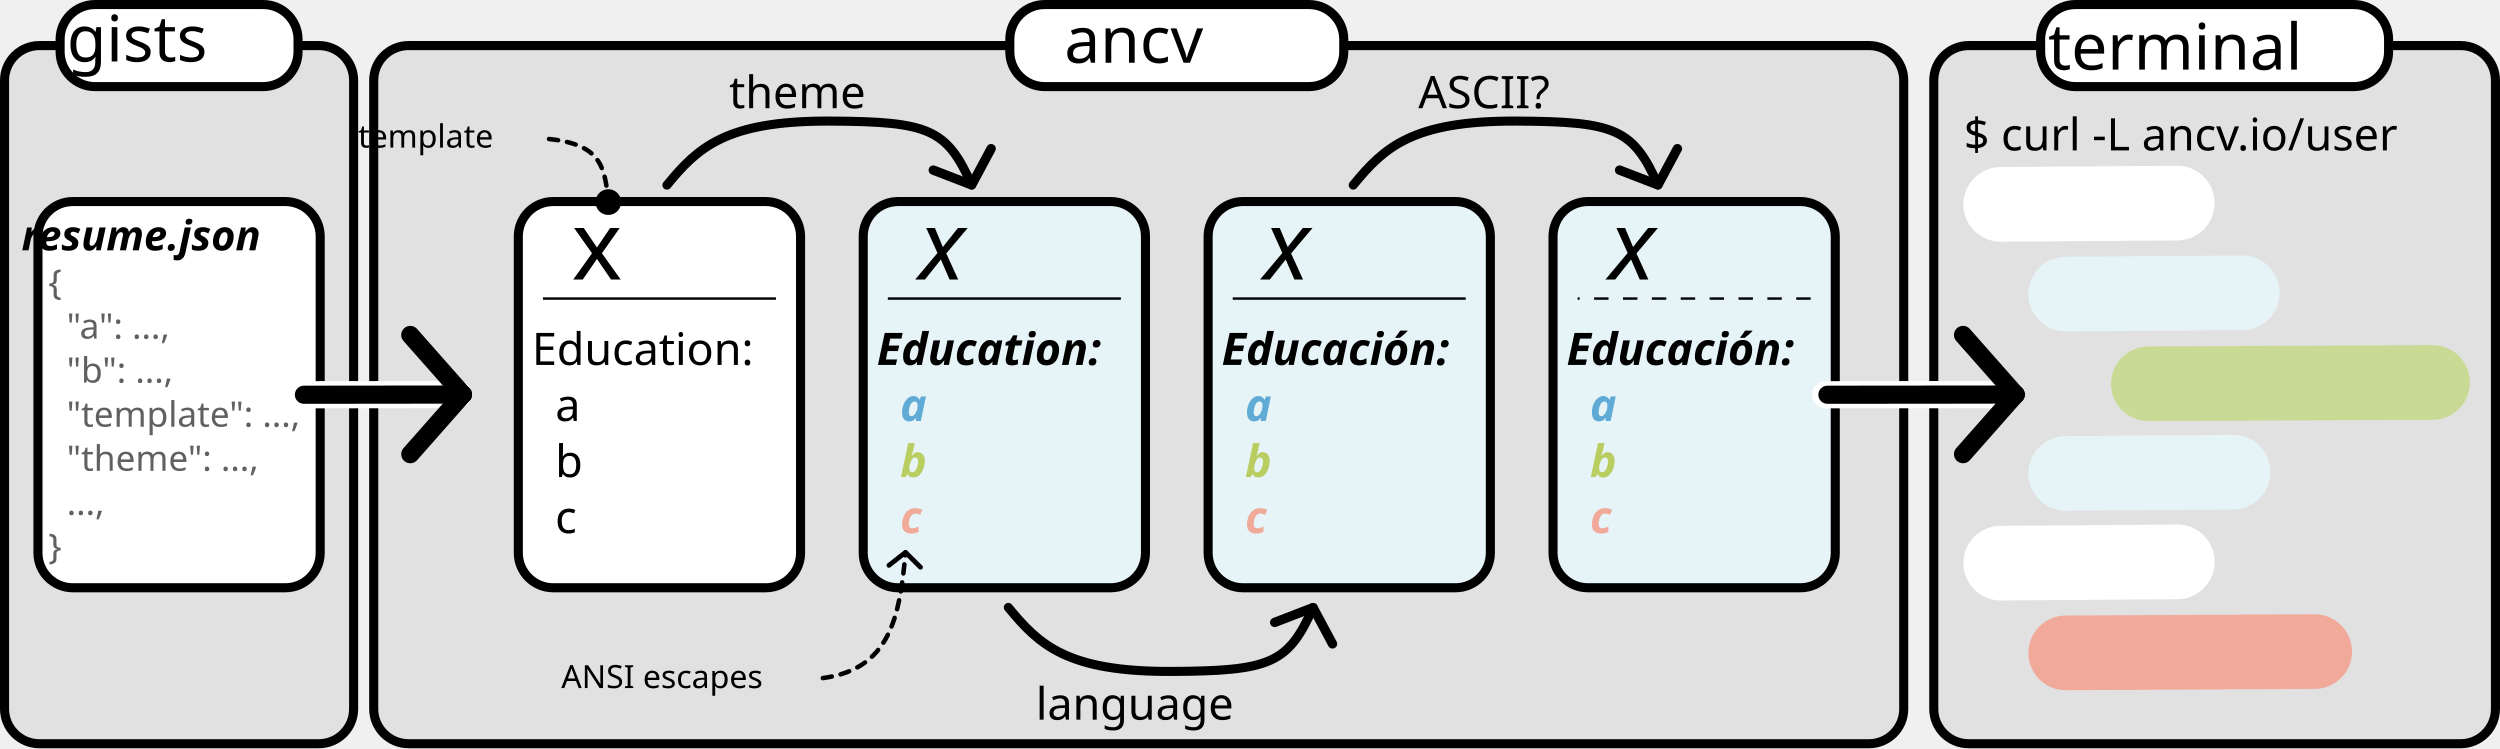
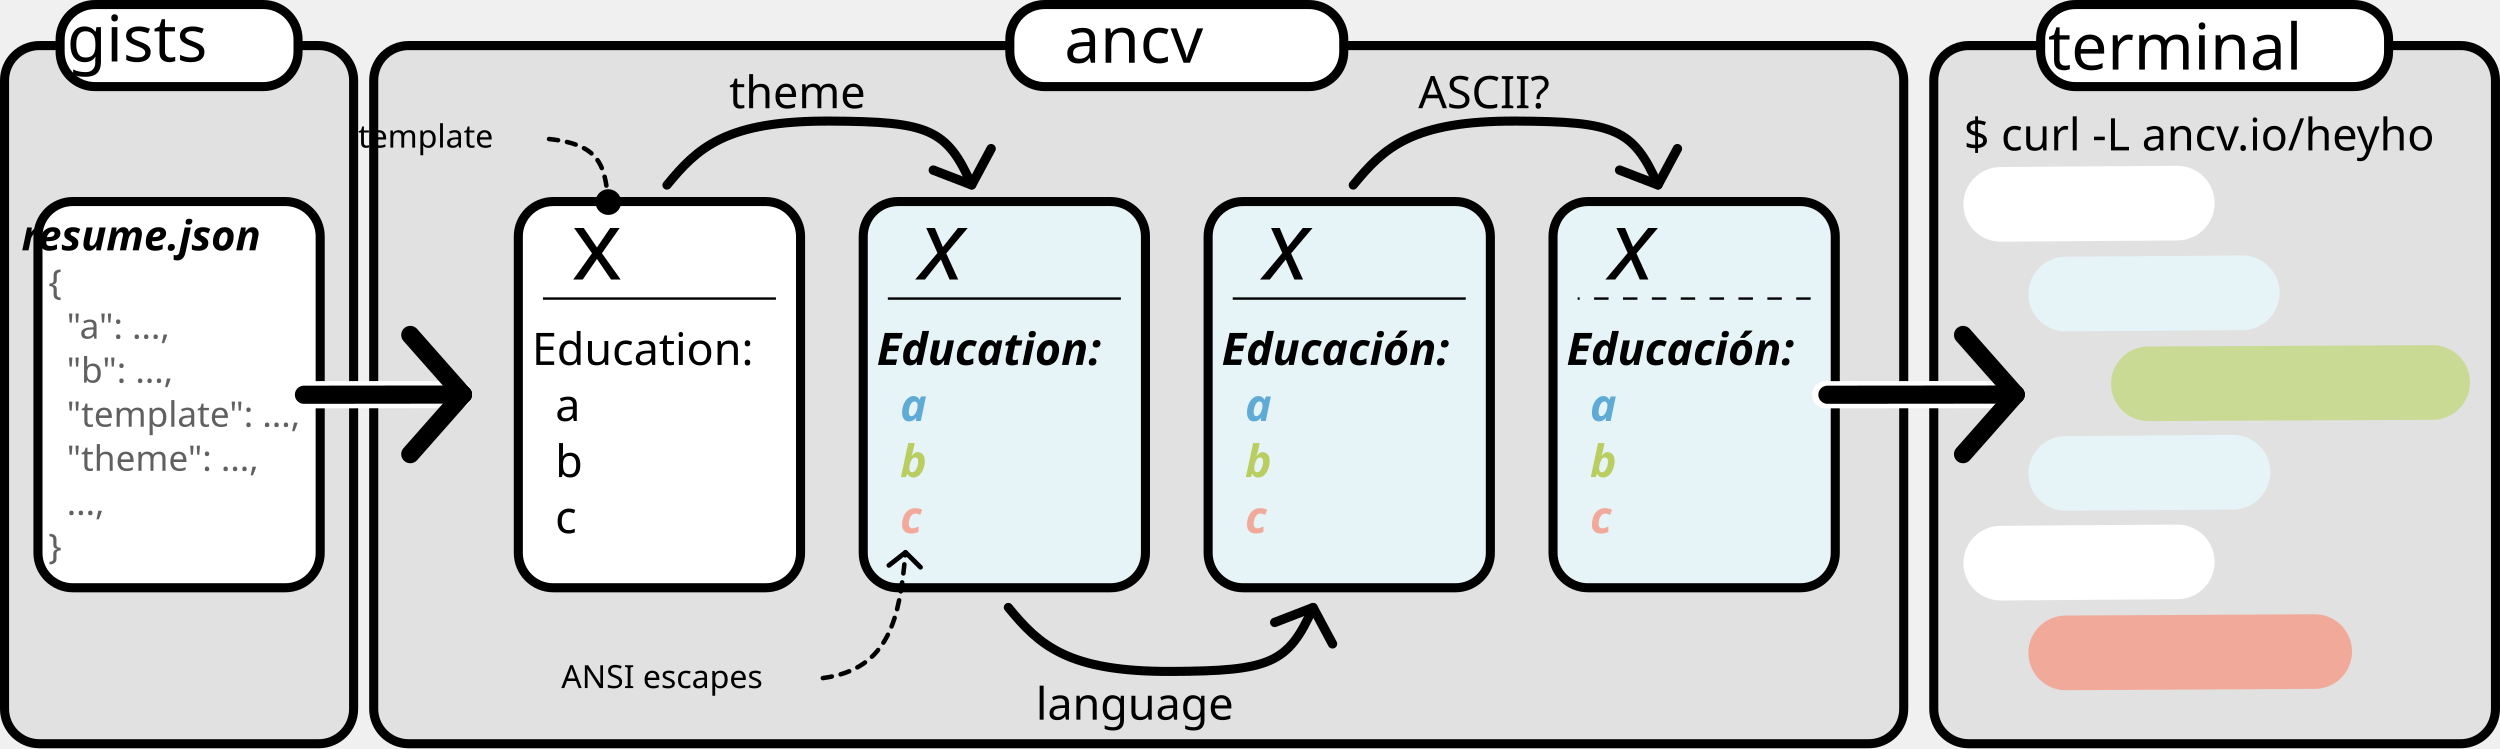
<svg xmlns="http://www.w3.org/2000/svg" width="275.323mm" height="82.407mm" viewBox="0 0 275.323 82.407" version="1.1" id="svg5">
  <defs id="defs2">
    <linearGradient id="linearGradient2864">
      <stop style="stop-color:#ac4850;stop-opacity:1;" offset="0" id="stop2862" />
    </linearGradient>
  </defs>
  <g id="layer1" transform="translate(-123.1207,87.95116)">
    <rect style="fill:#e1e1e1;fill-opacity:1;stroke:#000000;stroke-width:1;stroke-dashoffset:37.795;stroke-opacity:1" id="rect36134" width="38.444" height="76.888" x="123.621" y="-82.933" ry="3.834" />
    <rect style="fill:#e1e1e1;fill-opacity:1;stroke:#000000;stroke-width:1;stroke-dashoffset:37.795;stroke-opacity:1" id="rect5503" width="168.499" height="76.888" x="164.278" y="-82.933" ry="3.834" />
    <rect style="fill:#ffffff;fill-opacity:1;stroke:#000000;stroke-width:1;stroke-dashoffset:37.795;stroke-opacity:1" id="rect2917" width="31.082" height="42.534" x="180.203" y="-65.755" ry="3.834" />
    <text xml:space="preserve" style="font-style:normal;font-weight:normal;font-size:10.583px;line-height:1.25;font-family:sans-serif;text-align:center;text-anchor:middle;fill:#000000;fill-opacity:1;stroke:none;stroke-width:0.265" x="195.744" y="-57.167" id="text6603">
      <tspan id="tspan6601" style="text-align:center;text-anchor:middle;stroke-width:0.265" x="195.744" y="-57.167">x</tspan>
    </text>
    <path style="fill:none;stroke:#000000;stroke-width:0.265px;stroke-linecap:butt;stroke-linejoin:miter;stroke-opacity:1" d="M 208.575,-55.071 H 182.912" id="path6718" />
    <text xml:space="preserve" style="font-style:normal;font-weight:normal;font-size:4.939px;line-height:1.25;font-family:sans-serif;fill:#000000;fill-opacity:1;stroke:none;stroke-width:0.265" x="181.698" y="-47.76" id="text6722">
      <tspan id="tspan6720" style="font-size:4.939px;stroke-width:0.265" x="181.698" y="-47.76">Education:</tspan>
      <tspan style="font-size:4.939px;stroke-width:0.265" x="181.698" y="-41.587" id="tspan9241">  a</tspan>
      <tspan style="font-size:4.939px;stroke-width:0.265" x="181.698" y="-35.413" id="tspan6724">  b</tspan>
      <tspan style="font-size:4.939px;stroke-width:0.265" x="181.698" y="-29.239" id="tspan9233">  c</tspan>
    </text>
    <rect style="fill:#e6f4f8;fill-opacity:1;stroke:#000000;stroke-width:1;stroke-dashoffset:37.795;stroke-opacity:1" id="rect7456" width="31.082" height="42.534" x="218.187" y="-65.755" ry="3.834" />
    <text xml:space="preserve" style="font-style:italic;font-variant:normal;font-weight:normal;font-stretch:normal;font-size:10.583px;line-height:1.25;font-family:sans-serif;-inkscape-font-specification:'sans-serif Italic';text-align:center;text-anchor:middle;fill:#000000;fill-opacity:1;stroke:none;stroke-width:0.265" x="233.738" y="-57.167" id="text7460">
      <tspan id="tspan7458" style="font-style:italic;font-variant:normal;font-weight:normal;font-stretch:normal;font-family:sans-serif;-inkscape-font-specification:'sans-serif Italic';text-align:center;text-anchor:middle;stroke-width:0.265" x="233.738" y="-57.167">x</tspan>
    </text>
    <path style="fill:none;stroke:#000000;stroke-width:0.265px;stroke-linecap:butt;stroke-linejoin:miter;stroke-opacity:1" d="M 246.56,-55.071 H 220.896" id="path7462" />
    <text xml:space="preserve" style="font-style:normal;font-weight:normal;font-size:4.939px;line-height:1.25;font-family:sans-serif;fill:#000000;fill-opacity:1;stroke:none;stroke-width:0.265" x="219.682" y="-47.76" id="text7470">
      <tspan id="tspan7464" style="font-style:italic;font-variant:normal;font-weight:bold;font-stretch:normal;font-size:4.939px;font-family:sans-serif;-inkscape-font-specification:'sans-serif Bold Italic';fill:#000000;fill-opacity:1;stroke:none;stroke-width:0.265;stroke-opacity:1" x="219.682" y="-47.76">Education:</tspan>
      <tspan style="font-style:italic;font-variant:normal;font-weight:bold;font-stretch:normal;font-size:4.939px;font-family:sans-serif;-inkscape-font-specification:'sans-serif Bold Italic';fill:#60aad6;fill-opacity:1;stroke:none;stroke-width:0.265;stroke-opacity:1" x="219.682" y="-41.587" id="tspan10719">  a</tspan>
      <tspan style="font-style:italic;font-variant:normal;font-weight:bold;font-stretch:normal;font-size:4.939px;font-family:sans-serif;-inkscape-font-specification:'sans-serif Bold Italic';fill:#bacd60;fill-opacity:1;stroke-width:0.265" x="219.682" y="-35.413" id="tspan7466">  b</tspan>
      <tspan style="font-style:italic;font-variant:normal;font-weight:bold;font-stretch:normal;font-size:4.939px;font-family:sans-serif;-inkscape-font-specification:'sans-serif Bold Italic';fill:#f1a99a;fill-opacity:1;stroke-width:0.265" x="219.682" y="-29.239" id="tspan9235">  c</tspan>
    </text>
    <path style="fill:none;stroke:#000000;stroke-width:1;stroke-linecap:round;stroke-linejoin:miter;stroke-dasharray:none;stroke-opacity:1;marker-end:" d="m 196.571,-67.567 c 3.389,-4.129 6.478,-7.102 17.966,-7.049 10.897,0.05 12.852,0.855 15.595,7.028" id="path7472" />
    <rect style="fill:#e6f4f8;fill-opacity:1;stroke:#000000;stroke-width:1;stroke-dashoffset:37.795;stroke-opacity:1" id="rect10721" width="31.082" height="42.534" x="256.171" y="-65.755" ry="3.834" />
    <text xml:space="preserve" style="font-style:italic;font-variant:normal;font-weight:normal;font-stretch:normal;font-size:10.583px;line-height:1.25;font-family:sans-serif;-inkscape-font-specification:'sans-serif Italic';text-align:center;text-anchor:middle;fill:#000000;fill-opacity:1;stroke:none;stroke-width:0.265" x="271.712" y="-57.167" id="text10725">
      <tspan id="tspan10723" style="font-style:italic;font-variant:normal;font-weight:normal;font-stretch:normal;font-family:sans-serif;-inkscape-font-specification:'sans-serif Italic';text-align:center;text-anchor:middle;stroke-width:0.265" x="271.712" y="-57.167">x</tspan>
    </text>
    <path style="fill:none;stroke:#000000;stroke-width:0.265px;stroke-linecap:butt;stroke-linejoin:miter;stroke-opacity:1" d="M 284.544,-55.071 H 258.88" id="path10727" />
    <text xml:space="preserve" style="font-style:normal;font-weight:normal;font-size:4.939px;line-height:1.25;font-family:sans-serif;fill:#000000;fill-opacity:1;stroke:none;stroke-width:0.265" x="257.666" y="-47.76" id="text10737">
      <tspan id="tspan10729" style="font-style:italic;font-variant:normal;font-weight:bold;font-stretch:normal;font-size:4.939px;font-family:sans-serif;-inkscape-font-specification:'sans-serif Bold Italic';fill:#000000;fill-opacity:1;stroke:none;stroke-width:0.265;stroke-opacity:1" x="257.666" y="-47.76">Educación:</tspan>
      <tspan style="font-style:italic;font-variant:normal;font-weight:bold;font-stretch:normal;font-size:4.939px;font-family:sans-serif;-inkscape-font-specification:'sans-serif Bold Italic';fill:#60aad6;fill-opacity:1;stroke:none;stroke-width:0.265;stroke-opacity:1" x="257.666" y="-41.587" id="tspan10731">  a</tspan>
      <tspan style="font-style:italic;font-variant:normal;font-weight:bold;font-stretch:normal;font-size:4.939px;font-family:sans-serif;-inkscape-font-specification:'sans-serif Bold Italic';fill:#bacd60;fill-opacity:1;stroke-width:0.265" x="257.666" y="-35.413" id="tspan10733">  b</tspan>
      <tspan style="font-style:italic;font-variant:normal;font-weight:bold;font-stretch:normal;font-size:4.939px;font-family:sans-serif;-inkscape-font-specification:'sans-serif Bold Italic';fill:#f1a99a;fill-opacity:1;stroke-width:0.265" x="257.666" y="-29.239" id="tspan10735">  c</tspan>
    </text>
    <rect style="fill:#e6f4f8;fill-opacity:1;stroke:#000000;stroke-width:1;stroke-dashoffset:37.795;stroke-opacity:1" id="rect11485" width="31.082" height="42.534" x="294.155" y="-65.755" ry="3.834" />
    <text xml:space="preserve" style="font-style:italic;font-variant:normal;font-weight:normal;font-stretch:normal;font-size:10.583px;line-height:1.25;font-family:sans-serif;-inkscape-font-specification:'sans-serif Italic';text-align:center;text-anchor:middle;fill:#000000;fill-opacity:1;stroke:none;stroke-width:0.265" x="309.749" y="-57.167" id="text11489">
      <tspan id="tspan11487" style="font-style:italic;font-variant:normal;font-weight:normal;font-stretch:normal;font-family:sans-serif;-inkscape-font-specification:'sans-serif Italic';text-align:center;text-anchor:middle;stroke-width:0.265" x="309.749" y="-57.167">x</tspan>
    </text>
    <path style="fill:none;stroke:#000000;stroke-width:0.265;stroke-linecap:butt;stroke-linejoin:miter;stroke-dasharray:1.59, 1.59;stroke-dashoffset:0;stroke-opacity:1" d="M 322.528,-55.071 H 296.864" id="path11491" />
    <text xml:space="preserve" style="font-style:normal;font-weight:normal;font-size:4.939px;line-height:1.25;font-family:sans-serif;fill:#000000;fill-opacity:1;stroke:none;stroke-width:0.265" x="295.65" y="-47.76" id="text11501">
      <tspan id="tspan11493" style="font-style:italic;font-variant:normal;font-weight:bold;font-stretch:normal;font-size:4.939px;font-family:sans-serif;-inkscape-font-specification:'sans-serif Bold Italic';fill:#000000;fill-opacity:1;stroke:none;stroke-width:0.265;stroke-opacity:1" x="295.65" y="-47.76">Educación:</tspan>
      <tspan style="font-style:italic;font-variant:normal;font-weight:bold;font-stretch:normal;font-size:4.939px;font-family:sans-serif;-inkscape-font-specification:'sans-serif Bold Italic';fill:#60aad6;fill-opacity:1;stroke:none;stroke-width:0.265;stroke-opacity:1" x="295.65" y="-41.587" id="tspan11495">  a</tspan>
      <tspan style="font-style:italic;font-variant:normal;font-weight:bold;font-stretch:normal;font-size:4.939px;font-family:sans-serif;-inkscape-font-specification:'sans-serif Bold Italic';fill:#bacd60;fill-opacity:1;stroke-width:0.265" x="295.65" y="-35.413" id="tspan11497">  b</tspan>
      <tspan style="font-style:italic;font-variant:normal;font-weight:bold;font-stretch:normal;font-size:4.939px;font-family:sans-serif;-inkscape-font-specification:'sans-serif Bold Italic';fill:#f1a99a;fill-opacity:1;stroke-width:0.265" x="295.65" y="-29.239" id="tspan11499">  c</tspan>
    </text>
    <text xml:space="preserve" style="font-style:normal;font-weight:normal;font-size:4.939px;line-height:1.25;font-family:sans-serif;text-align:center;text-anchor:middle;fill:#000000;fill-opacity:1;stroke:none;stroke-width:0.265" x="214.147" y="-76.038" id="text13525">
      <tspan id="tspan13523" style="font-size:4.939px;text-align:center;text-anchor:middle;stroke-width:0.265" x="214.147" y="-76.038">theme</tspan>
    </text>
    <path style="fill:none;stroke:#000000;stroke-width:1;stroke-linecap:round;stroke-linejoin:miter;stroke-dasharray:none;stroke-opacity:1;marker-end:" d="m 272.151,-67.567 c 3.389,-4.129 6.478,-7.102 17.966,-7.049 10.897,0.05 12.852,0.855 15.595,7.028" id="path13545" />
    <path style="fill:none;stroke:#000000;stroke-width:1;stroke-linecap:round;stroke-linejoin:miter;stroke-dasharray:none;stroke-opacity:1;marker-end:" d="m 234.167,-21.056 c 3.389,4.129 6.478,7.102 17.966,7.049 10.897,-0.05 12.852,-0.855 15.595,-7.028" id="path13553" />
    <text xml:space="preserve" style="font-style:normal;font-weight:normal;font-size:4.939px;line-height:1.25;font-family:sans-serif;text-align:center;text-anchor:middle;fill:#000000;fill-opacity:1;stroke:none;stroke-width:0.265" x="251.299" y="-8.691" id="text13559">
      <tspan id="tspan13557" style="font-size:4.939px;text-align:center;text-anchor:middle;stroke-width:0.265" x="251.299" y="-8.691">language</tspan>
    </text>
    <text xml:space="preserve" style="font-style:normal;font-weight:normal;font-size:4.939px;line-height:1.25;font-family:sans-serif;text-align:center;text-anchor:middle;fill:#000000;fill-opacity:1;stroke:none;stroke-width:0.265" x="289.767" y="-76.038" id="text13563">
      <tspan id="tspan13561" style="font-size:4.939px;text-align:center;text-anchor:middle;stroke-width:0.265" x="289.767" y="-76.038">ASCII?</tspan>
    </text>
    <g id="g14095" transform="translate(13.81155)">
      <rect style="fill:#ffffff;fill-opacity:1;stroke:#000000;stroke-width:1;stroke-dashoffset:37.795;stroke-opacity:1" id="rect6728" width="31.082" height="42.534" x="113.49" y="-65.755" ry="3.834" />
      <text xml:space="preserve" style="font-style:normal;font-weight:normal;font-size:3.881px;line-height:1.25;font-family:sans-serif;fill:#606060;fill-opacity:1;stroke:none;stroke-width:0.265" x="114.636" y="-55.508" id="text13426">
        <tspan id="tspan13424" style="font-size:3.881px;fill:#606060;fill-opacity:1;stroke-width:0.265" x="114.636" y="-55.508">{</tspan>
        <tspan style="font-size:3.881px;fill:#606060;fill-opacity:1;stroke-width:0.265" x="114.636" y="-50.657" id="tspan13430">  "a": ...,</tspan>
        <tspan style="font-size:3.881px;fill:#606060;fill-opacity:1;stroke-width:0.265" x="114.636" y="-45.807" id="tspan13428">  "b": ...,</tspan>
        <tspan style="font-size:3.881px;fill:#606060;fill-opacity:1;stroke-width:0.265" x="114.636" y="-40.956" id="tspan13515">  "template": ...,</tspan>
        <tspan style="font-size:3.881px;fill:#606060;fill-opacity:1;stroke-width:0.265" x="114.636" y="-36.105" id="tspan13517">  "theme": ...,</tspan>
        <tspan style="font-size:3.881px;fill:#606060;fill-opacity:1;stroke-width:0.265" x="114.636" y="-31.254" id="tspan13509">  ...,</tspan>
        <tspan style="font-size:3.881px;fill:#606060;fill-opacity:1;stroke-width:0.265" x="114.636" y="-26.404" id="tspan13436">}</tspan>
      </text>
      <text xml:space="preserve" style="font-style:italic;font-variant:normal;font-weight:bold;font-stretch:normal;font-size:4.586px;line-height:1.25;font-family:sans-serif;-inkscape-font-specification:'sans-serif Bold Italic';text-align:center;text-anchor:middle;fill:#000000;fill-opacity:1;stroke:none;stroke-width:0.265" x="129.022" y="-60.384" id="text13629">
        <tspan id="tspan13627" style="font-style:italic;font-variant:normal;font-weight:bold;font-stretch:normal;font-size:4.586px;font-family:sans-serif;-inkscape-font-specification:'sans-serif Bold Italic';text-align:center;text-anchor:middle;stroke-width:0.265" x="129.022" y="-60.384">resume.json</tspan>
      </text>
    </g>
    <path style="fill:none;stroke:#ffffff;stroke-width:3;stroke-linecap:round;stroke-linejoin:miter;stroke-dasharray:none;stroke-opacity:1" d="m 156.086,-44.478 17.509,-0.021" id="path11153" />
    <text xml:space="preserve" style="font-style:normal;font-weight:normal;font-size:50.8px;line-height:1.25;font-family:sans-serif;fill:#000000;fill-opacity:1;stroke:none;stroke-width:0.265" x="329.09" y="-30.748" id="text13753">
      <tspan id="tspan13751" style="font-size:50.8px;stroke-width:0.265" x="329.09" y="-30.748" />
    </text>
    <path style="fill:none;stroke:#000000;stroke-width:2;stroke-linecap:round;stroke-linejoin:miter;stroke-dasharray:none;stroke-opacity:1;marker-end:" d="m 156.593,-44.478 17.508,-0.021" id="path11098" />
    <rect style="fill:#ffffff;fill-opacity:1;stroke:#000000;stroke-width:1;stroke-linecap:round;stroke-linejoin:round;stroke-dasharray:none;stroke-opacity:1" id="rect16714" width="36.776" height="9.037" x="234.332" y="-87.451" ry="3.834" />
    <text xml:space="preserve" style="font-style:normal;font-weight:normal;font-size:7.056px;line-height:1.25;font-family:sans-serif;text-align:center;text-anchor:middle;fill:#000000;fill-opacity:1;stroke:none;stroke-width:0.265" x="252.558" y="-81.042" id="text14372">
      <tspan id="tspan14370" style="font-size:7.056px;text-align:center;text-anchor:middle;stroke-width:0.265" x="252.558" y="-81.042">ancv</tspan>
    </text>
    <path style="fill:none;stroke:#000000;stroke-width:0.5;stroke-linecap:round;stroke-linejoin:miter;stroke-dasharray:1, 1;stroke-dashoffset:0;stroke-opacity:1;marker-end:" d="m 213.742,-13.275 c 7.346,-0.98 8.47,-6.653 9.102,-13.845" id="path23267" />
    <text xml:space="preserve" style="font-style:normal;font-weight:normal;font-size:3.528px;line-height:1.25;font-family:sans-serif;text-align:end;text-anchor:end;fill:#000000;fill-opacity:1;stroke:none;stroke-width:0.265" x="211.711" y="-12.171" id="text25487">
      <tspan id="tspan25485" style="font-size:3.528px;text-align:end;text-anchor:end;stroke-width:0.265" x="211.711" y="-12.171">ANSI escapes</tspan>
    </text>
    <rect style="fill:#ffffff;fill-opacity:1;stroke:#000000;stroke-width:1;stroke-linecap:round;stroke-linejoin:round;stroke-dasharray:none;stroke-opacity:1" id="rect36136" width="26.202" height="9.037" x="129.742" y="-87.451" ry="3.834" />
    <text xml:space="preserve" style="font-style:normal;font-weight:normal;font-size:7.056px;line-height:1.25;font-family:sans-serif;text-align:center;text-anchor:middle;fill:#000000;fill-opacity:1;stroke:none;stroke-width:0.265" x="142.808" y="-81.179" id="text36140">
      <tspan id="tspan36138" style="font-size:7.056px;text-align:center;text-anchor:middle;stroke-width:0.265" x="142.808" y="-81.179">gists</tspan>
    </text>
    <rect style="fill:#e1e1e1;fill-opacity:1;stroke:#000000;stroke-width:1;stroke-dashoffset:37.795;stroke-opacity:1" id="rect40409" width="61.858" height="76.888" x="336.085" y="-82.933" ry="3.834" />
    <rect style="fill:#ffffff;fill-opacity:1;stroke:#000000;stroke-width:1;stroke-linecap:round;stroke-linejoin:round;stroke-dasharray:none;stroke-opacity:1" id="rect40435" width="38.318" height="9.037" x="347.855" y="-87.451" ry="3.834" />
    <text xml:space="preserve" style="font-style:normal;font-weight:normal;font-size:7.056px;line-height:1.25;font-family:sans-serif;text-align:center;text-anchor:middle;fill:#000000;fill-opacity:1;stroke:none;stroke-width:0.265" x="367.258" y="-80.287" id="text40439">
      <tspan id="tspan40437" style="font-size:7.056px;text-align:center;text-anchor:middle;stroke-width:0.265" x="367.258" y="-80.287">terminal</tspan>
    </text>
    <path style="fill:none;stroke:#ffffff;stroke-width:3;stroke-linecap:round;stroke-linejoin:miter;stroke-dasharray:none;stroke-opacity:1" d="M 324.177,-44.478 344.37,-44.499" id="path40443" />
    <path style="fill:none;stroke:#000000;stroke-width:2;stroke-linecap:round;stroke-linejoin:miter;stroke-dasharray:none;stroke-opacity:1;marker-end:" d="m 324.376,-44.478 20.729,-0.021" id="path40445" />
    <path style="fill:none;stroke:#ffffff;stroke-width:8.222;stroke-linecap:round;stroke-linejoin:miter;stroke-dasharray:none;stroke-opacity:1" d="m 343.459,-65.444 19.444,-0.141" id="path40551" />
    <text xml:space="preserve" style="font-style:normal;font-weight:normal;font-size:4.939px;line-height:1.25;font-family:sans-serif;text-align:start;text-anchor:start;fill:#000000;fill-opacity:1;stroke:none;stroke-width:0.265" x="339.394" y="-71.387" id="text40649">
-       <tspan id="tspan40647" style="font-size:4.939px;text-align:start;text-anchor:start;stroke-width:0.265" x="339.394" y="-71.387">$ curl -L ancv.io/user</tspan>
+       <tspan id="tspan40647" style="font-size:4.939px;text-align:start;text-anchor:start;stroke-width:0.265" x="339.394" y="-71.387">$ curl -L ancv.io/heyho</tspan>
    </text>
    <path style="fill:none;stroke:#e6f4f8;stroke-width:8.222;stroke-linecap:round;stroke-linejoin:miter;stroke-dasharray:none;stroke-opacity:1" d="m 350.616,-55.565 19.444,-0.141" id="path41389" />
    <path style="fill:none;stroke:#c9da95;stroke-width:8.222;stroke-linecap:round;stroke-linejoin:miter;stroke-dasharray:none;stroke-opacity:1" d="m 359.719,-45.687 31.304,-0.141" id="path41391" />
    <path style="fill:none;stroke:#e6f4f8;stroke-width:8.222;stroke-linecap:round;stroke-linejoin:miter;stroke-dasharray:none;stroke-opacity:1" d="m 350.616,-35.809 18.422,-0.141" id="path41393" />
    <path style="fill:none;stroke:#ffffff;stroke-width:8.222;stroke-linecap:round;stroke-linejoin:miter;stroke-dasharray:none;stroke-opacity:1" d="m 343.459,-25.931 19.444,-0.141" id="path41395" />
    <path style="fill:none;stroke:#f1a99a;stroke-width:8.222;stroke-linecap:round;stroke-linejoin:miter;stroke-dasharray:none;stroke-opacity:1" d="m 350.616,-16.052 27.419,-0.141" id="path41397" />
    <g id="path46644">
      <path style="color:#000000;fill:#000000;stroke-linecap:round;stroke-dasharray:1, 1;-inkscape-stroke:none" d="m 183.617,-72.889 a 0.25,0.25 0 0 0 -0.277,0.221 0.25,0.25 0 0 0 0.221,0.277 l 0.26,0.029 0.252,0.031 0.242,0.033 0.229,0.035 a 0.25,0.25 0 0 0 0.285,-0.209 0.25,0.25 0 0 0 -0.209,-0.285 l -0.23,-0.035 -0.252,-0.035 -0.256,-0.033 z m 2.002,0.332 a 0.25,0.25 0 0 0 -0.301,0.184 0.25,0.25 0 0 0 0.184,0.303 l 0.121,0.029 0.193,0.051 0.188,0.053 0.18,0.057 0.176,0.059 0.076,0.027 a 0.25,0.25 0 0 0 0.318,-0.15 0.25,0.25 0 0 0 -0.15,-0.32 l -0.082,-0.029 -0.184,-0.062 -0.191,-0.059 -0.197,-0.057 -0.203,-0.053 z m 1.744,0.691 a 0.25,0.25 0 0 0 -0.148,0.119 0.25,0.25 0 0 0 0.096,0.34 l 0.1,0.055 0.127,0.076 0.123,0.078 0.117,0.082 0.113,0.082 0.107,0.086 0.096,0.08 a 0.25,0.25 0 0 0 0.352,-0.031 0.25,0.25 0 0 0 -0.029,-0.352 l -0.102,-0.086 -0.121,-0.096 -0.125,-0.092 -0.131,-0.09 -0.137,-0.088 -0.141,-0.084 -0.105,-0.059 a 0.25,0.25 0 0 0 -0.191,-0.021 z m 1.605,1.303 a 0.25,0.25 0 0 0 -0.188,0.037 0.25,0.25 0 0 0 -0.066,0.348 l 0.066,0.098 0.068,0.109 0.066,0.111 0.062,0.113 0.059,0.115 0.057,0.119 0.055,0.121 0.018,0.045 a 0.25,0.25 0 0 0 0.326,0.137 0.25,0.25 0 0 0 0.137,-0.326 l -0.021,-0.051 -0.059,-0.135 -0.062,-0.131 -0.066,-0.129 -0.07,-0.127 -0.072,-0.125 -0.078,-0.121 -0.07,-0.105 a 0.25,0.25 0 0 0 -0.16,-0.104 z m 0.678,1.83 a 0.25,0.25 0 0 0 -0.184,0.303 l 0.027,0.107 0.065,0.295 0.059,0.305 0.041,0.254 a 0.25,0.25 0 0 0 0.287,0.205 0.25,0.25 0 0 0 0.207,-0.287 l -0.043,-0.26 -0.061,-0.318 -0.068,-0.309 -0.027,-0.113 a 0.25,0.25 0 0 0 -0.303,-0.182 z m 0.357,1.965 a 0.25,0.25 0 0 0 -0.221,0.277 l 0.01,0.092 0.037,0.357 0.037,0.369 a 0.25,0.25 0 0 0 0.271,0.225 0.25,0.25 0 0 0 0.225,-0.273 l -0.035,-0.369 -0.037,-0.361 -0.012,-0.096 a 0.25,0.25 0 0 0 -0.275,-0.221 z" id="path3940" />
      <g id="g3930">
        <g id="path3932">
          <path style="color:#000000;fill:#000000;fill-rule:evenodd;stroke-width:0.25pt;-inkscape-stroke:none" d="m 190.232,-64.452 c -0.687,0.065 -1.297,-0.44 -1.362,-1.127 -0.065,-0.687 0.44,-1.297 1.127,-1.362 0.687,-0.065 1.298,0.455 1.362,1.127 0.065,0.687 -0.44,1.297 -1.127,1.362 z" id="path3936" />
          <path style="color:#000000;fill:#000000;fill-rule:evenodd;-inkscape-stroke:none" d="m 189.982,-67.107 c -0.777,0.073 -1.35,0.766 -1.277,1.543 0.073,0.777 0.766,1.352 1.543,1.279 0.777,-0.073 1.35,-0.768 1.277,-1.545 -0.072,-0.764 -0.764,-1.351 -1.543,-1.277 z m 0.031,0.332 c 0.595,-0.056 1.125,0.396 1.18,0.977 0.056,0.597 -0.379,1.125 -0.977,1.182 -0.597,0.056 -1.124,-0.381 -1.18,-0.979 -0.056,-0.597 0.379,-1.124 0.977,-1.18 z" id="path3938" />
        </g>
      </g>
    </g>
    <text xml:space="preserve" style="font-style:normal;font-weight:normal;font-size:3.528px;line-height:1.25;font-family:sans-serif;text-align:end;text-anchor:end;fill:#000000;fill-opacity:1;stroke:none;stroke-width:0.265" x="182.031" y="-71.694" id="text46710">
      <tspan id="tspan46708" style="font-size:3.528px;text-align:end;text-anchor:end;stroke-width:0.265" x="182.031" y="-71.694">template</tspan>
    </text>
    <path style="fill:none;stroke:#000000;stroke-width:2;stroke-linecap:round;stroke-linejoin:miter;stroke-dasharray:none;stroke-opacity:1" d="m 168.305,-37.935 5.796,-6.564" id="path4042" />
    <path style="fill:none;stroke:#000000;stroke-width:2;stroke-linecap:round;stroke-linejoin:miter;stroke-dasharray:none;stroke-opacity:1" d="m 168.305,-51.063 5.796,6.564" id="path4044" />
    <path style="fill:none;stroke:#000000;stroke-width:2;stroke-linecap:round;stroke-linejoin:miter;stroke-dasharray:none;stroke-opacity:1" d="m 339.309,-37.935 5.796,-6.564" id="path4052" />
    <path style="fill:none;stroke:#000000;stroke-width:2;stroke-linecap:round;stroke-linejoin:miter;stroke-dasharray:none;stroke-opacity:1" d="m 339.309,-51.063 5.796,6.564" id="path4054" />
    <path style="fill:none;stroke:#000000;stroke-width:1.034;stroke-linecap:round;stroke-linejoin:round;stroke-dasharray:none;stroke-opacity:1" d="m 232.271,-71.578 -2.14,3.991 -4.225,-1.629" id="path4189" />
    <path style="fill:none;stroke:#000000;stroke-width:1.034;stroke-linecap:round;stroke-linejoin:round;stroke-dasharray:none;stroke-opacity:1" d="m 307.852,-71.578 -2.14,3.991 -4.225,-1.629" id="path4311" />
    <path style="fill:none;stroke:#000000;stroke-width:1.034;stroke-linecap:round;stroke-linejoin:round;stroke-dasharray:none;stroke-opacity:1" d="m 269.868,-17.045 -2.14,-3.991 -4.225,1.629" id="path4313" />
    <path style="fill:none;stroke:#000000;stroke-width:0.53;stroke-linecap:round;stroke-linejoin:round;stroke-dasharray:none;stroke-opacity:1" d="m 224.492,-25.483 -1.648,-1.637 -1.828,1.432" id="path4315" />
  </g>
</svg>
